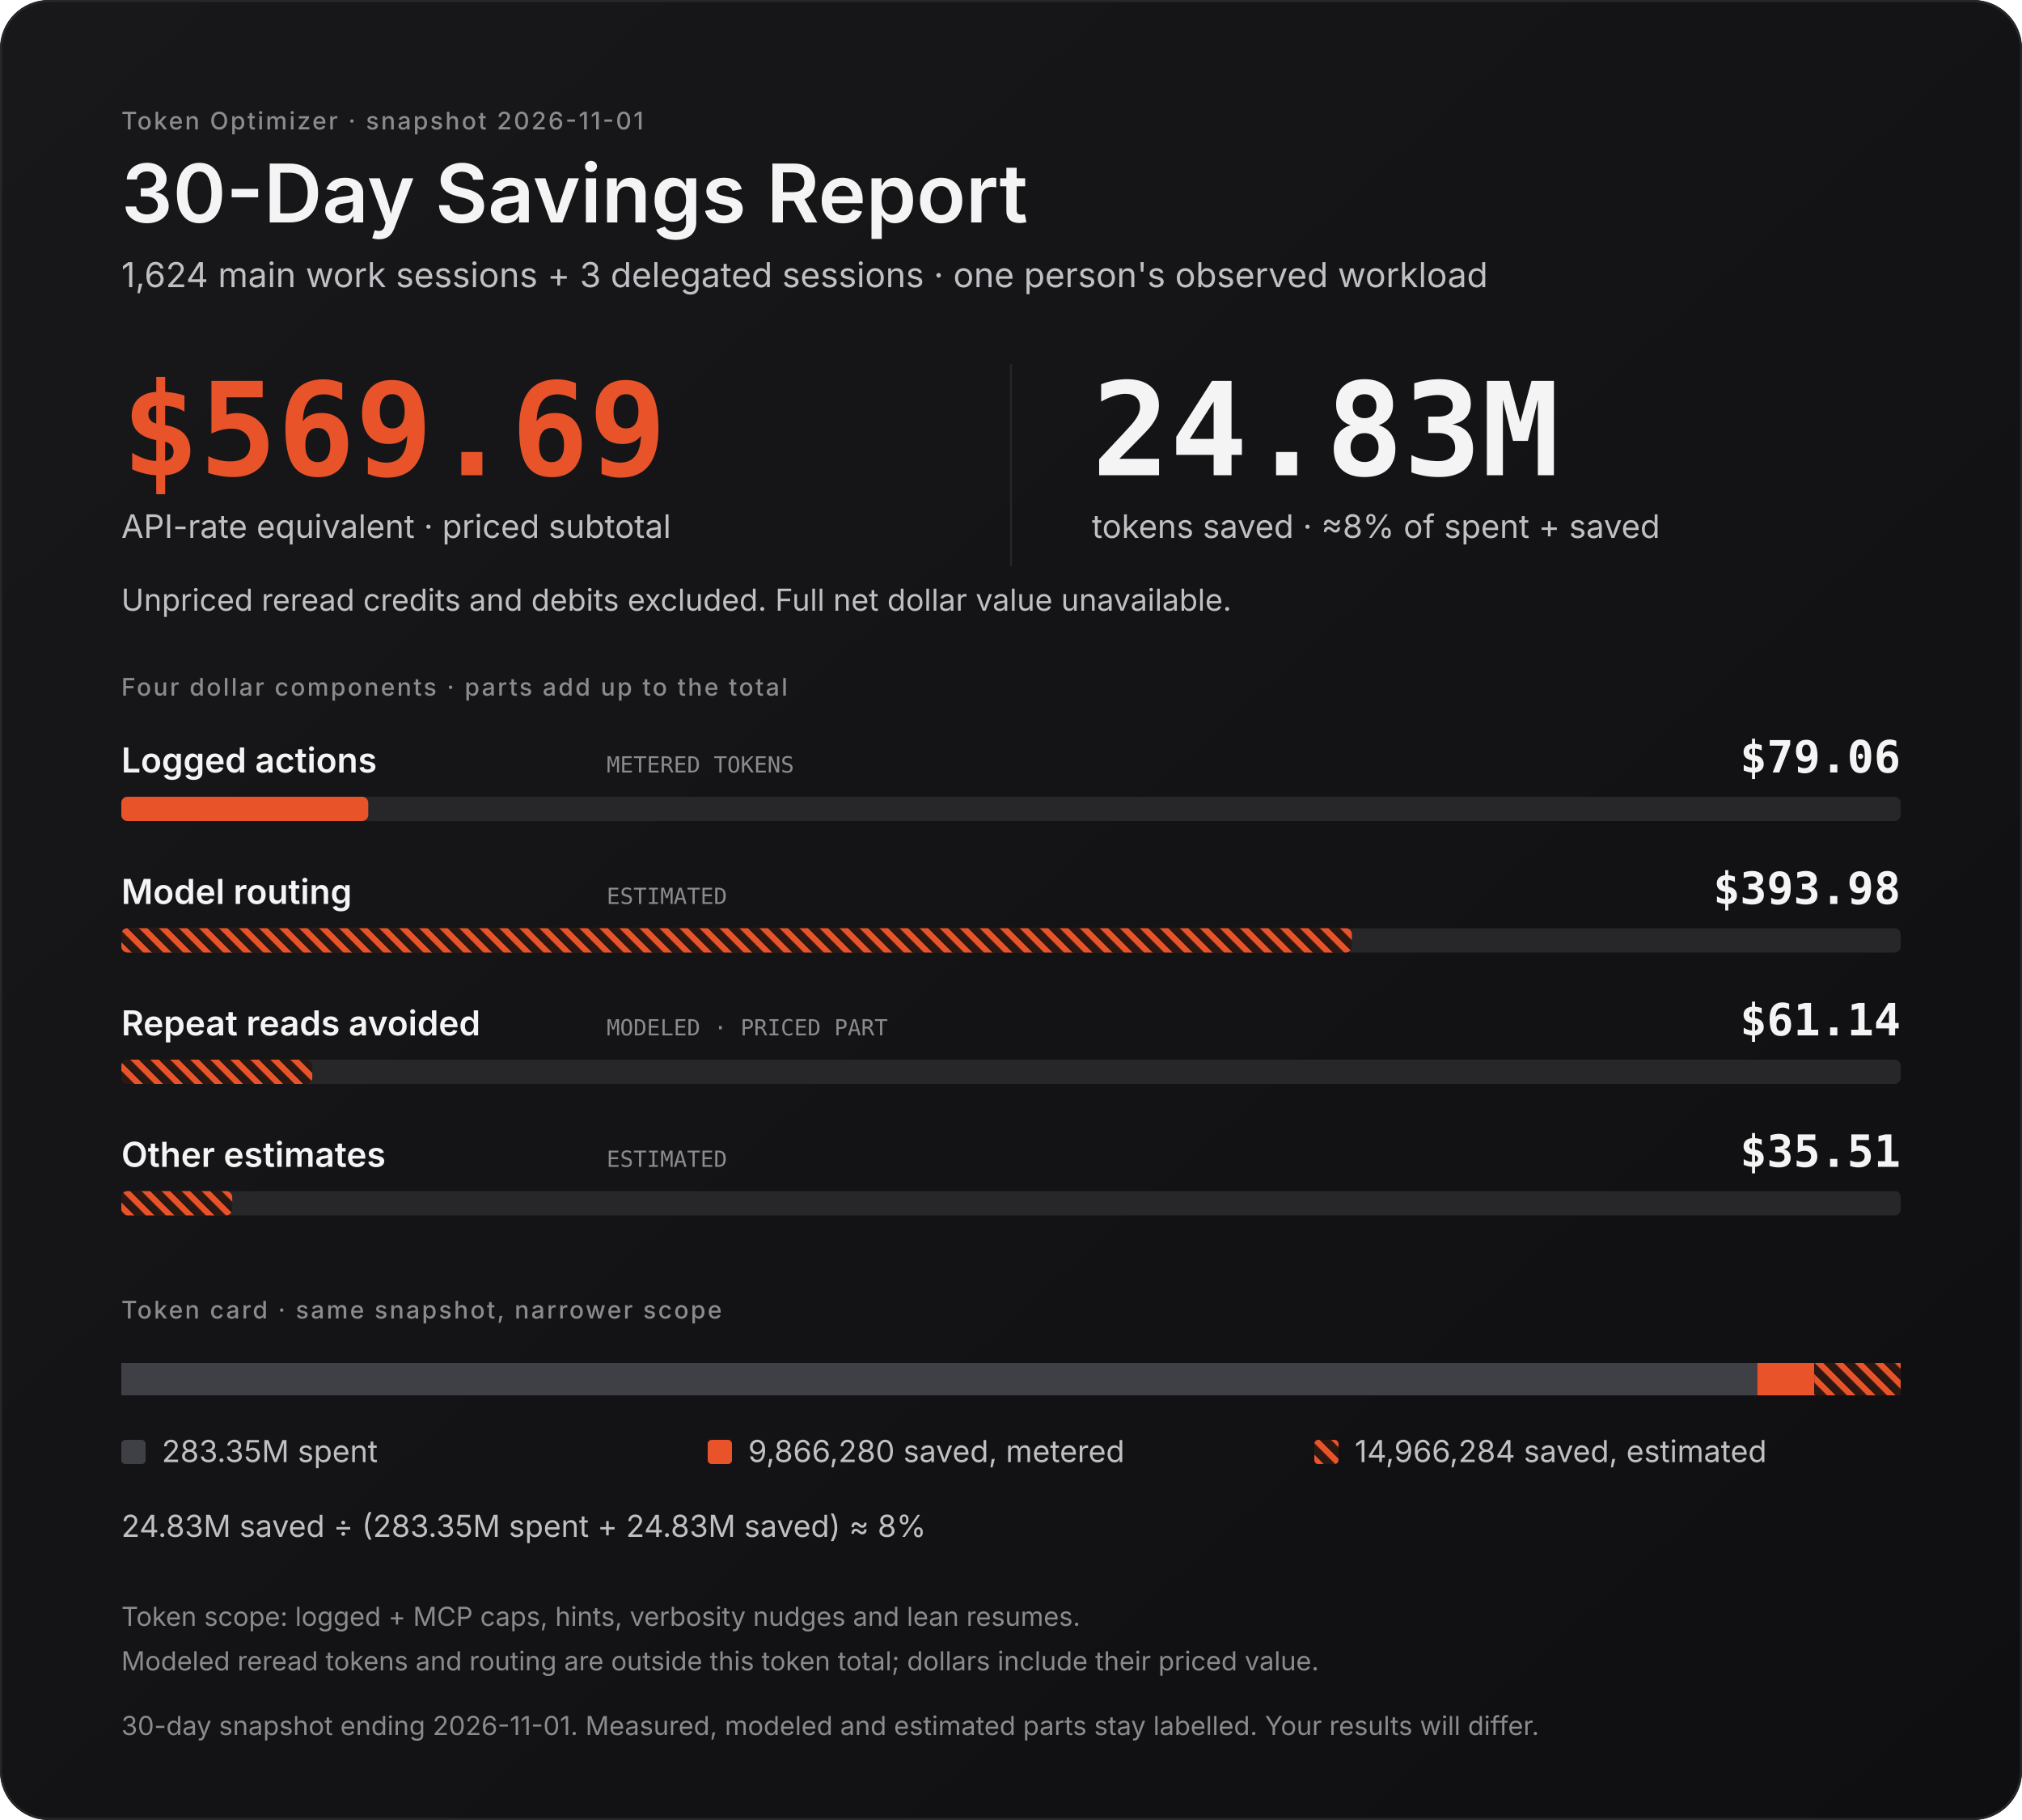
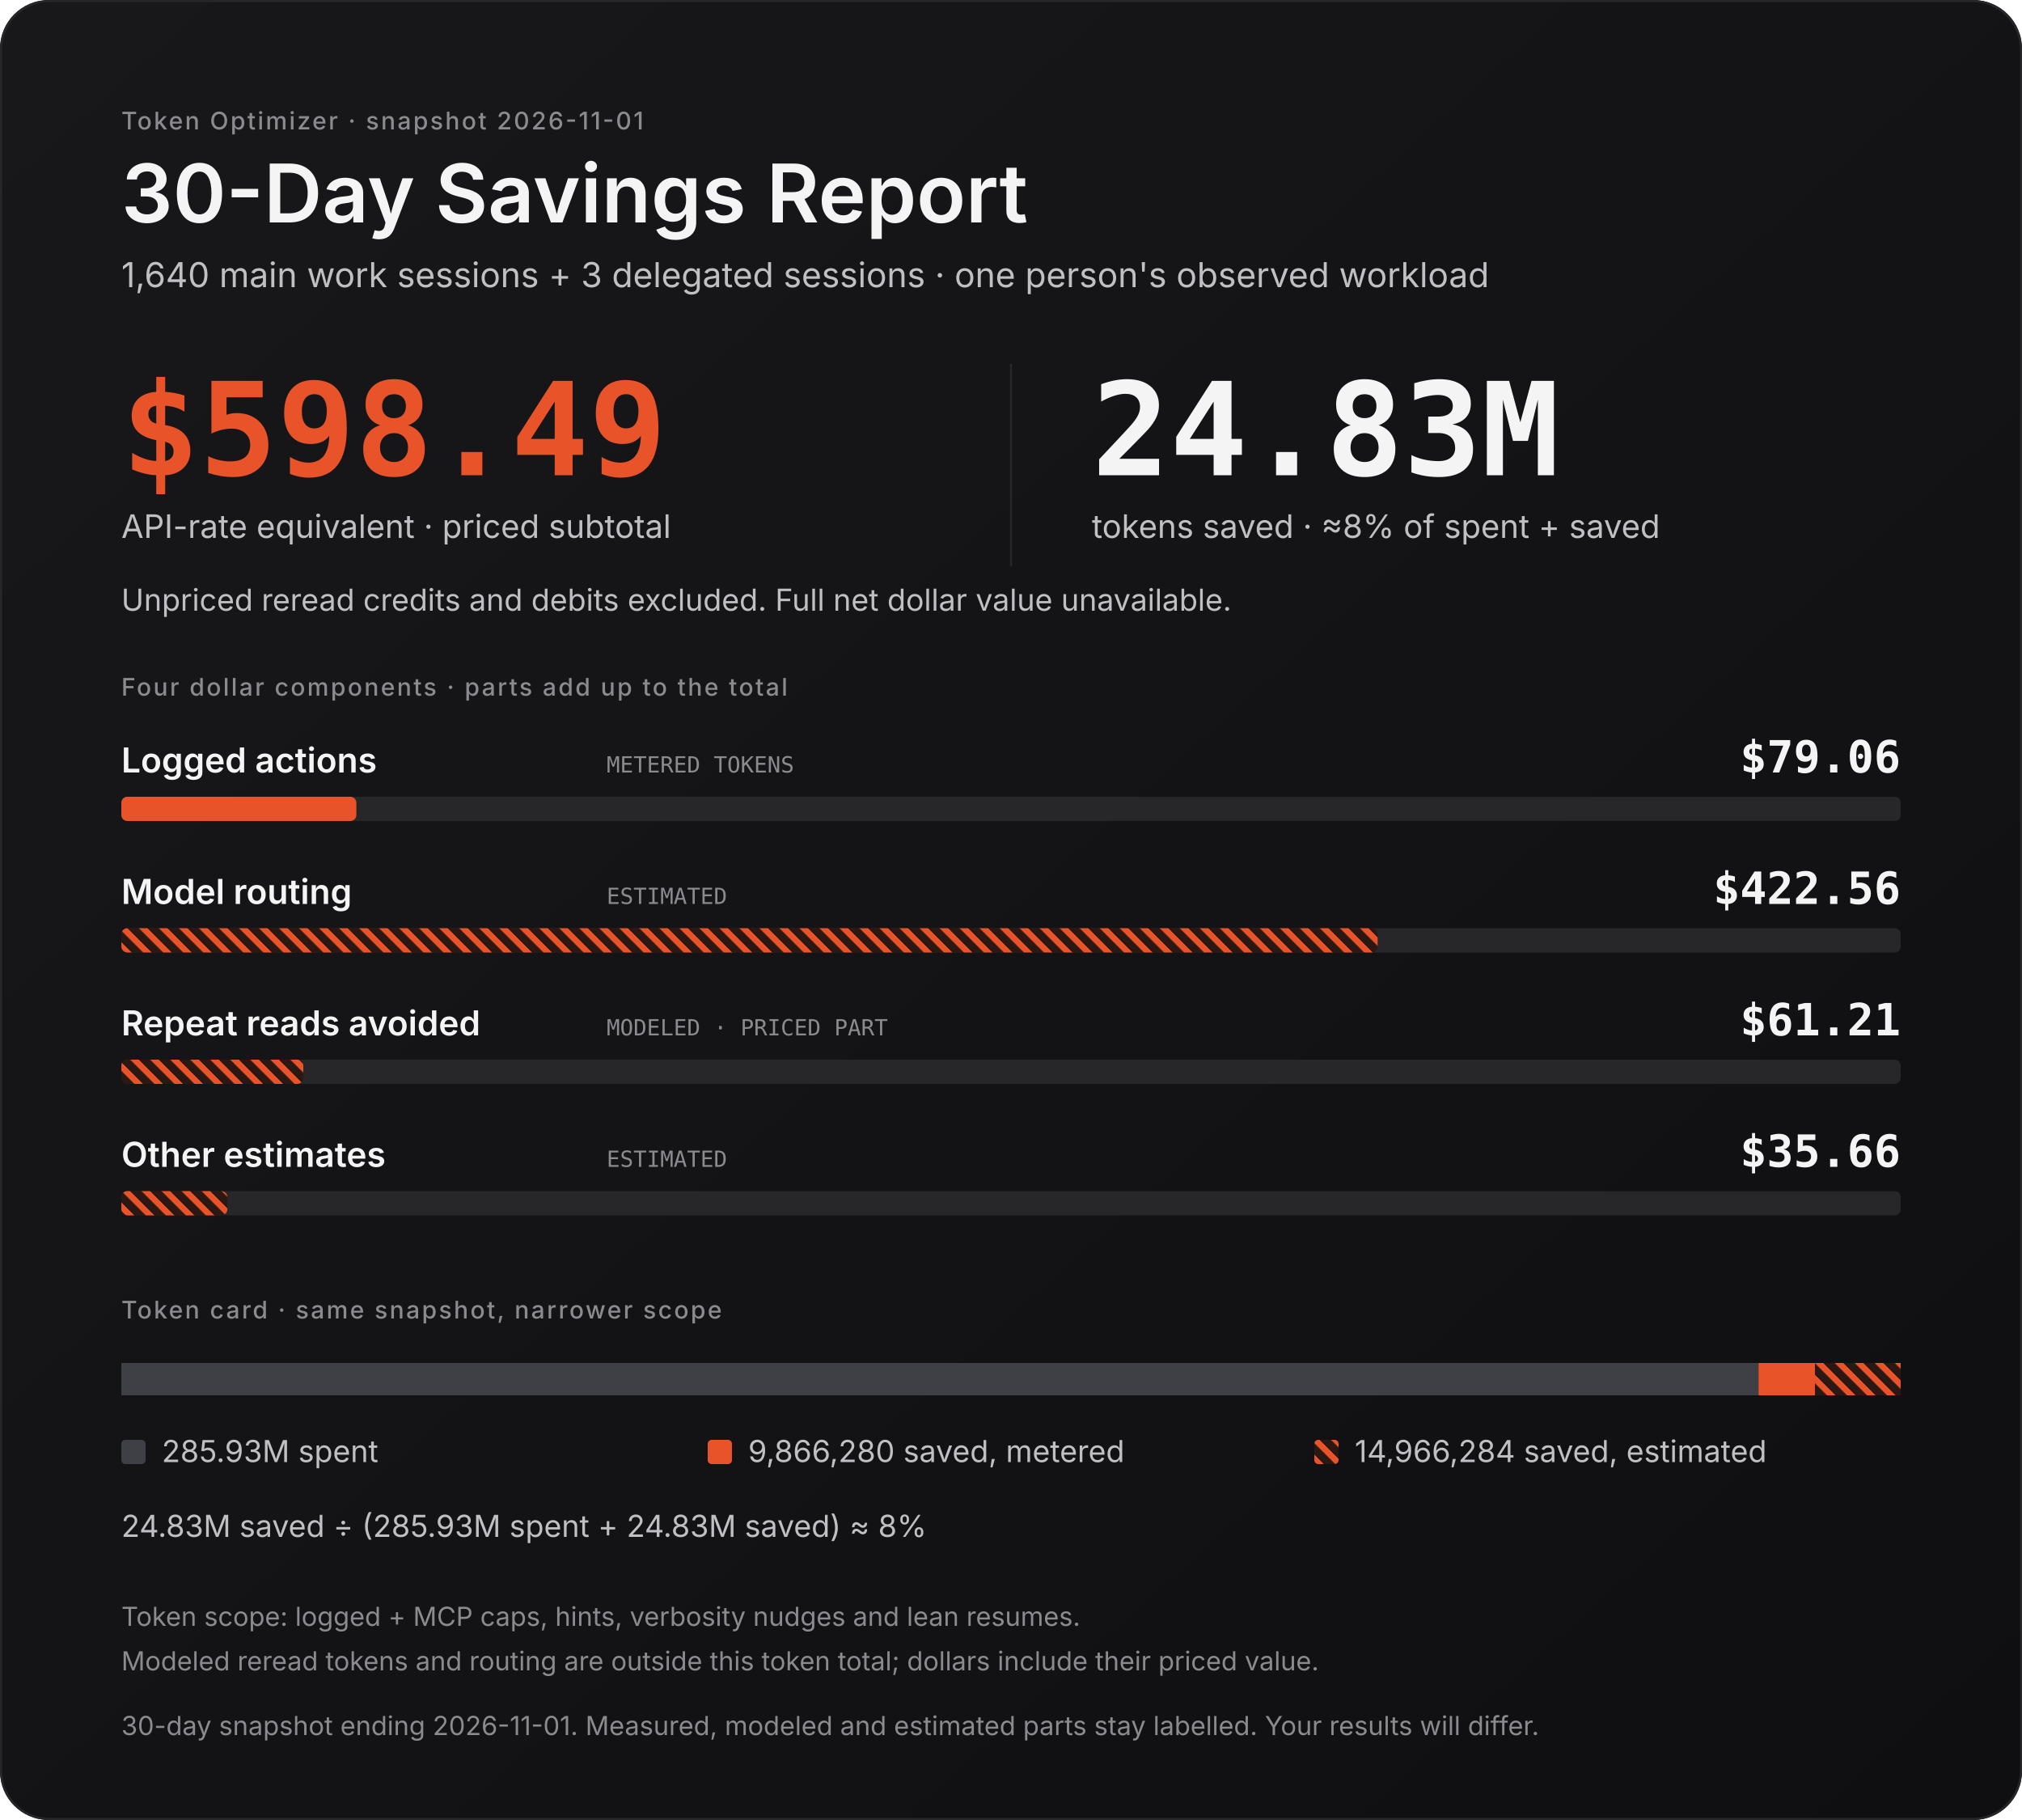
<svg xmlns="http://www.w3.org/2000/svg" viewBox="0 0 1000 900" width="1000" height="900" role="img" aria-labelledby="title desc">
  <defs>
    <linearGradient id="bg" x1="0" y1="0" x2="1" y2="1">
      <stop offset="0%" stop-color="#18181b" />
      <stop offset="100%" stop-color="#0f0f11" />
    </linearGradient>
    <pattern id="hatch" width="7" height="7" patternUnits="userSpaceOnUse" patternTransform="rotate(135)">
      <rect width="7" height="7" fill="#2c1812" />
      <rect width="3" height="7" fill="#e85329" />
    </pattern>
    <style>
      .sans { font-family: Inter, ui-sans-serif, -apple-system, BlinkMacSystemFont, "Segoe UI", sans-serif; }
      .mono { font-family: "JetBrains Mono", ui-monospace, SFMono-Regular, "SF Mono", Menlo, Consolas, monospace; font-variant-numeric: tabular-nums; }
      .ink { fill: #f4f4f5; }
      .soft { fill: #c0c0c4; }
      .muted { fill: #8a8a8f; }
      .accent { fill: #e85329; }
      .eyebrow { font-size: 12px; letter-spacing: .08em; text-transform: uppercase; fill: #8a8a8f; font-weight: 500; }
      .rise { animation: rise 900ms cubic-bezier(.2,.9,.2,1) both; }
      .d1 { animation-delay: 120ms; } .d2 { animation-delay: 260ms; } .d3 { animation-delay: 400ms; }
      .d4 { animation-delay: 540ms; } .d5 { animation-delay: 680ms; } .d6 { animation-delay: 820ms; }
      .grow { transform-box: fill-box; transform-origin: left center; animation: grow 1100ms cubic-bezier(.16,1,.3,1) both; }
      .g1 { animation-delay: 700ms; } .g2 { animation-delay: 820ms; } .g3 { animation-delay: 940ms; } .g4 { animation-delay: 1060ms; }
      @keyframes rise { from { opacity: 0; transform: translateY(14px); } to { opacity: 1; transform: translateY(0); } }
      @keyframes grow { from { transform: scaleX(0); } to { transform: scaleX(1); } }
      @media (prefers-reduced-motion: reduce) { .rise, .grow { animation: none; opacity: 1; transform: none; } }
    </style>
  </defs>
  <rect width="1000" height="900" rx="24" fill="url(#bg)" />
  <rect x="0.5" y="0.5" width="999" height="899" rx="24" fill="none" stroke="#27272a" />
  <g class="rise sans">
    <text x="60" y="64" class="eyebrow">Token Optimizer · snapshot 2026-11-01</text>
    <text x="60" y="110" class="ink" font-size="40" font-weight="600">30-Day Savings Report</text>
-     <text x="60" y="142" class="soft" font-size="17">1,624 main work sessions + 3 delegated sessions · one person's observed workload</text>
+     <text x="60" y="142" class="soft" font-size="17">1,640 main work sessions + 3 delegated sessions · one person's observed workload</text>
  </g>
  <g class="rise d1">
-     <text x="60" y="235" class="mono accent" font-size="64" font-weight="600">$569.69</text>
+     <text x="60" y="235" class="mono accent" font-size="64" font-weight="600">$598.49</text>
    <text x="60" y="266" class="sans soft" font-size="16">API-rate equivalent · priced subtotal</text>
  </g>
  <line x1="500" y1="180" x2="500" y2="280" stroke="#27272a" />
  <g class="rise d2">
    <text x="540" y="235" class="mono ink" font-size="64" font-weight="600">24.83M</text>
    <text x="540" y="266" class="sans soft" font-size="16">tokens saved · ≈8% of spent + saved</text>
  </g>
  <g class="rise d2 sans soft" font-size="15">
    <text x="60" y="302">Unpriced reread credits and debits excluded. Full net dollar value unavailable.</text>
  </g>
  <text x="60" y="344" class="sans eyebrow">Four dollar components · parts add up to the total</text>
  <g class="rise d3">
    <text x="60" y="382" class="sans ink" font-size="17" font-weight="600">Logged actions</text>
    <text x="300" y="382" class="mono muted" font-size="11">METERED TOKENS</text>
    <text x="940" y="382" class="mono ink" font-size="22" font-weight="600" text-anchor="end">$79.06</text>
    <rect x="60" y="394" width="880" height="12" rx="3" fill="#27272a" />
-     <rect class="grow g1" x="60" y="394" width="122.12" height="12" rx="3" fill="#e85329" />
+     <rect class="grow g1" x="60" y="394" width="116.247" height="12" rx="3" fill="#e85329" />
  </g>
  <g class="rise d4">
    <text x="60" y="447" class="sans ink" font-size="17" font-weight="600">Model routing</text>
    <text x="300" y="447" class="mono muted" font-size="11">ESTIMATED</text>
-     <text x="940" y="447" class="mono ink" font-size="22" font-weight="600" text-anchor="end">$393.98</text>
+     <text x="940" y="447" class="mono ink" font-size="22" font-weight="600" text-anchor="end">$422.56</text>
    <rect x="60" y="459" width="880" height="12" rx="3" fill="#27272a" />
-     <rect class="grow g2" x="60" y="459" width="608.581" height="12" rx="3" fill="url(#hatch)" />
+     <rect class="grow g2" x="60" y="459" width="621.318" height="12" rx="3" fill="url(#hatch)" />
  </g>
  <g class="rise d5">
    <text x="60" y="512" class="sans ink" font-size="17" font-weight="600">Repeat reads avoided</text>
    <text x="300" y="512" class="mono muted" font-size="11">MODELED · PRICED PART</text>
-     <text x="940" y="512" class="mono ink" font-size="22" font-weight="600" text-anchor="end">$61.14</text>
+     <text x="940" y="512" class="mono ink" font-size="22" font-weight="600" text-anchor="end">$61.21</text>
    <rect x="60" y="524" width="880" height="12" rx="3" fill="#27272a" />
-     <rect class="grow g3" x="60" y="524" width="94.444" height="12" rx="3" fill="url(#hatch)" />
+     <rect class="grow g3" x="60" y="524" width="90.001" height="12" rx="3" fill="url(#hatch)" />
  </g>
  <g class="rise d6">
    <text x="60" y="577" class="sans ink" font-size="17" font-weight="600">Other estimates</text>
    <text x="300" y="577" class="mono muted" font-size="11">ESTIMATED</text>
-     <text x="940" y="577" class="mono ink" font-size="22" font-weight="600" text-anchor="end">$35.51</text>
+     <text x="940" y="577" class="mono ink" font-size="22" font-weight="600" text-anchor="end">$35.66</text>
    <rect x="60" y="589" width="880" height="12" rx="3" fill="#27272a" />
-     <rect class="grow g4" x="60" y="589" width="54.855" height="12" rx="3" fill="url(#hatch)" />
+     <rect class="grow g4" x="60" y="589" width="52.433" height="12" rx="3" fill="url(#hatch)" />
  </g>
  <g class="rise d6">
    <text x="60" y="652" class="sans eyebrow">Token card · same snapshot, narrower scope</text>
-     <rect x="60" y="674" width="809.092" height="16" fill="#3f3f46" />
-     <rect x="869.092" y="674" width="28.173" height="16" fill="#e85329" />
-     <rect x="897.264" y="674" width="42.736" height="16" fill="url(#hatch)" />
+     <rect x="60" y="674" width="809.682" height="16" fill="#3f3f46" />
+     <rect x="869.682" y="674" width="27.938" height="16" fill="#e85329" />
+     <rect x="897.62" y="674" width="42.38" height="16" fill="url(#hatch)" />
    <rect x="60" y="712" width="12" height="12" rx="2" fill="#3f3f46" />
-     <text x="80" y="723" class="sans soft" font-size="15">283.35M spent</text>
+     <text x="80" y="723" class="sans soft" font-size="15">285.93M spent</text>
    <rect x="350" y="712" width="12" height="12" rx="2" fill="#e85329" />
    <text x="370" y="723" class="sans soft" font-size="15">9,866,280 saved, metered</text>
    <rect x="650" y="712" width="12" height="12" rx="2" fill="url(#hatch)" />
    <text x="670" y="723" class="sans soft" font-size="15">14,966,284 saved, estimated</text>
-     <text x="60" y="760" class="sans soft" font-size="15">24.83M saved ÷ (283.35M spent + 24.83M saved) ≈ 8%</text>
+     <text x="60" y="760" class="sans soft" font-size="15">24.83M saved ÷ (285.93M spent + 24.83M saved) ≈ 8%</text>
  </g>
  <g class="rise d6 sans muted" font-size="13">
    <text x="60" y="804">Token scope: logged + MCP caps, hints, verbosity nudges and lean resumes.</text>
    <text x="60" y="826">Modeled reread tokens and routing are outside this token total; dollars include their priced value.</text>
    <text x="60" y="858">30-day snapshot ending 2026-11-01. Measured, modeled and estimated parts stay labelled. Your results will differ.</text>
  </g>
</svg>
